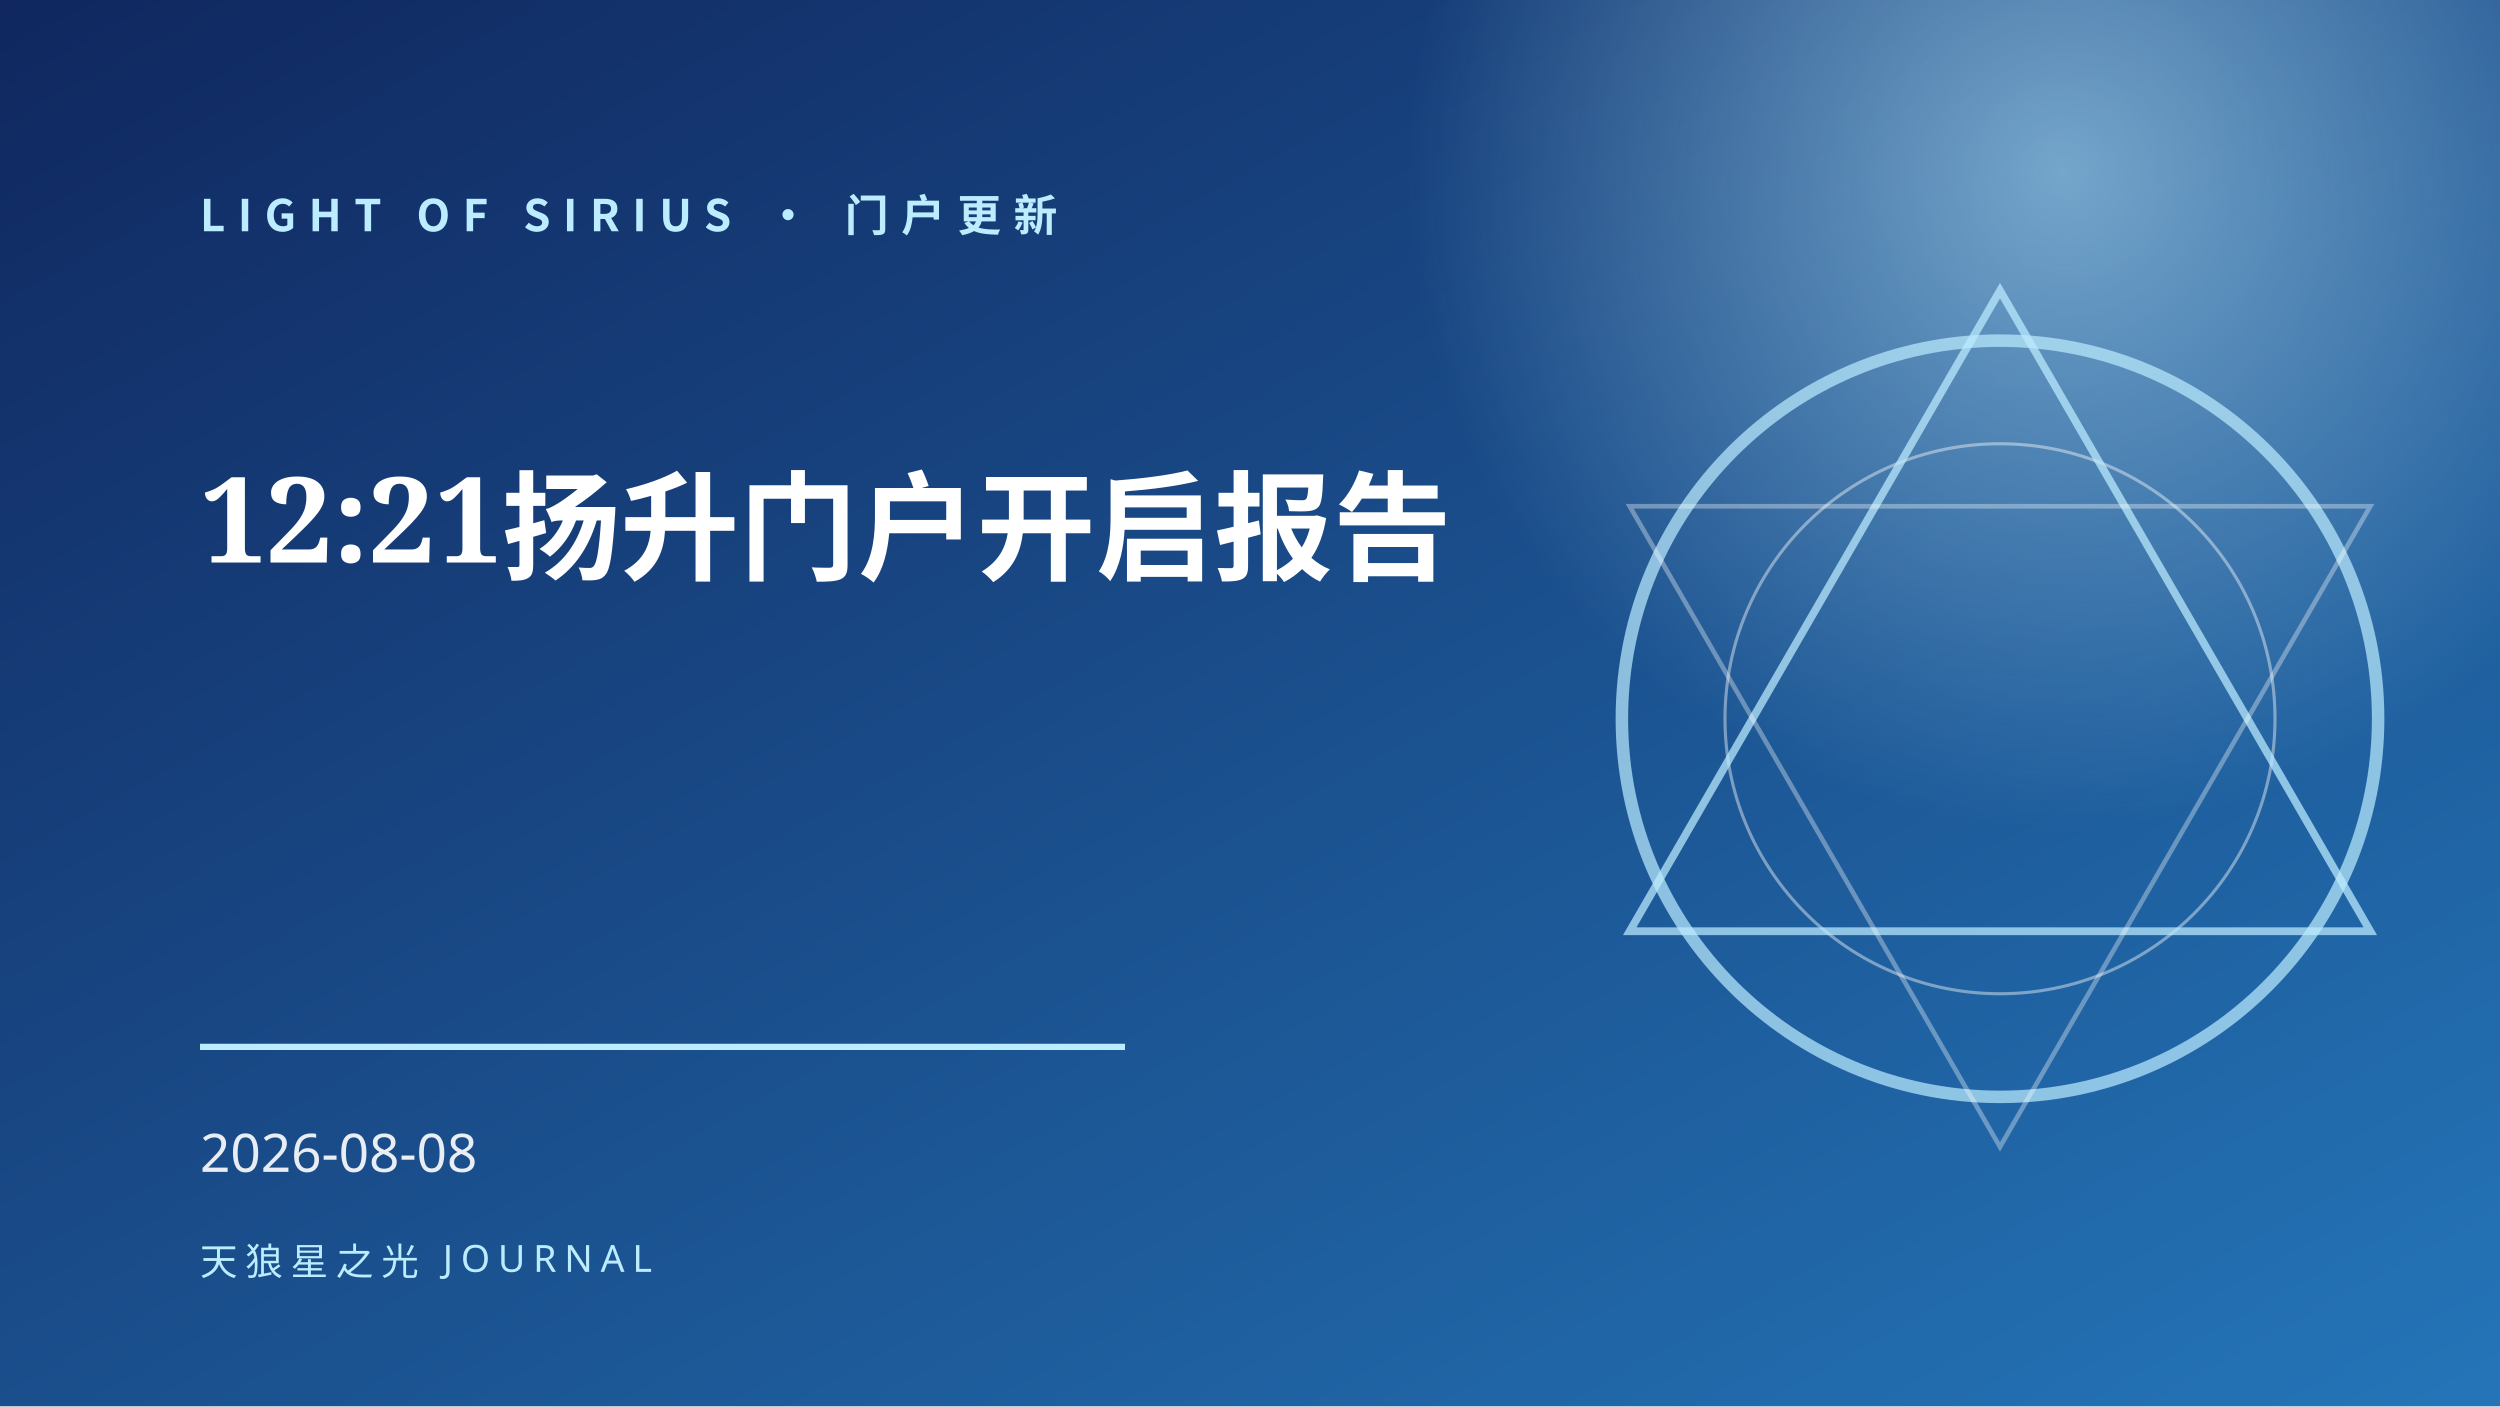
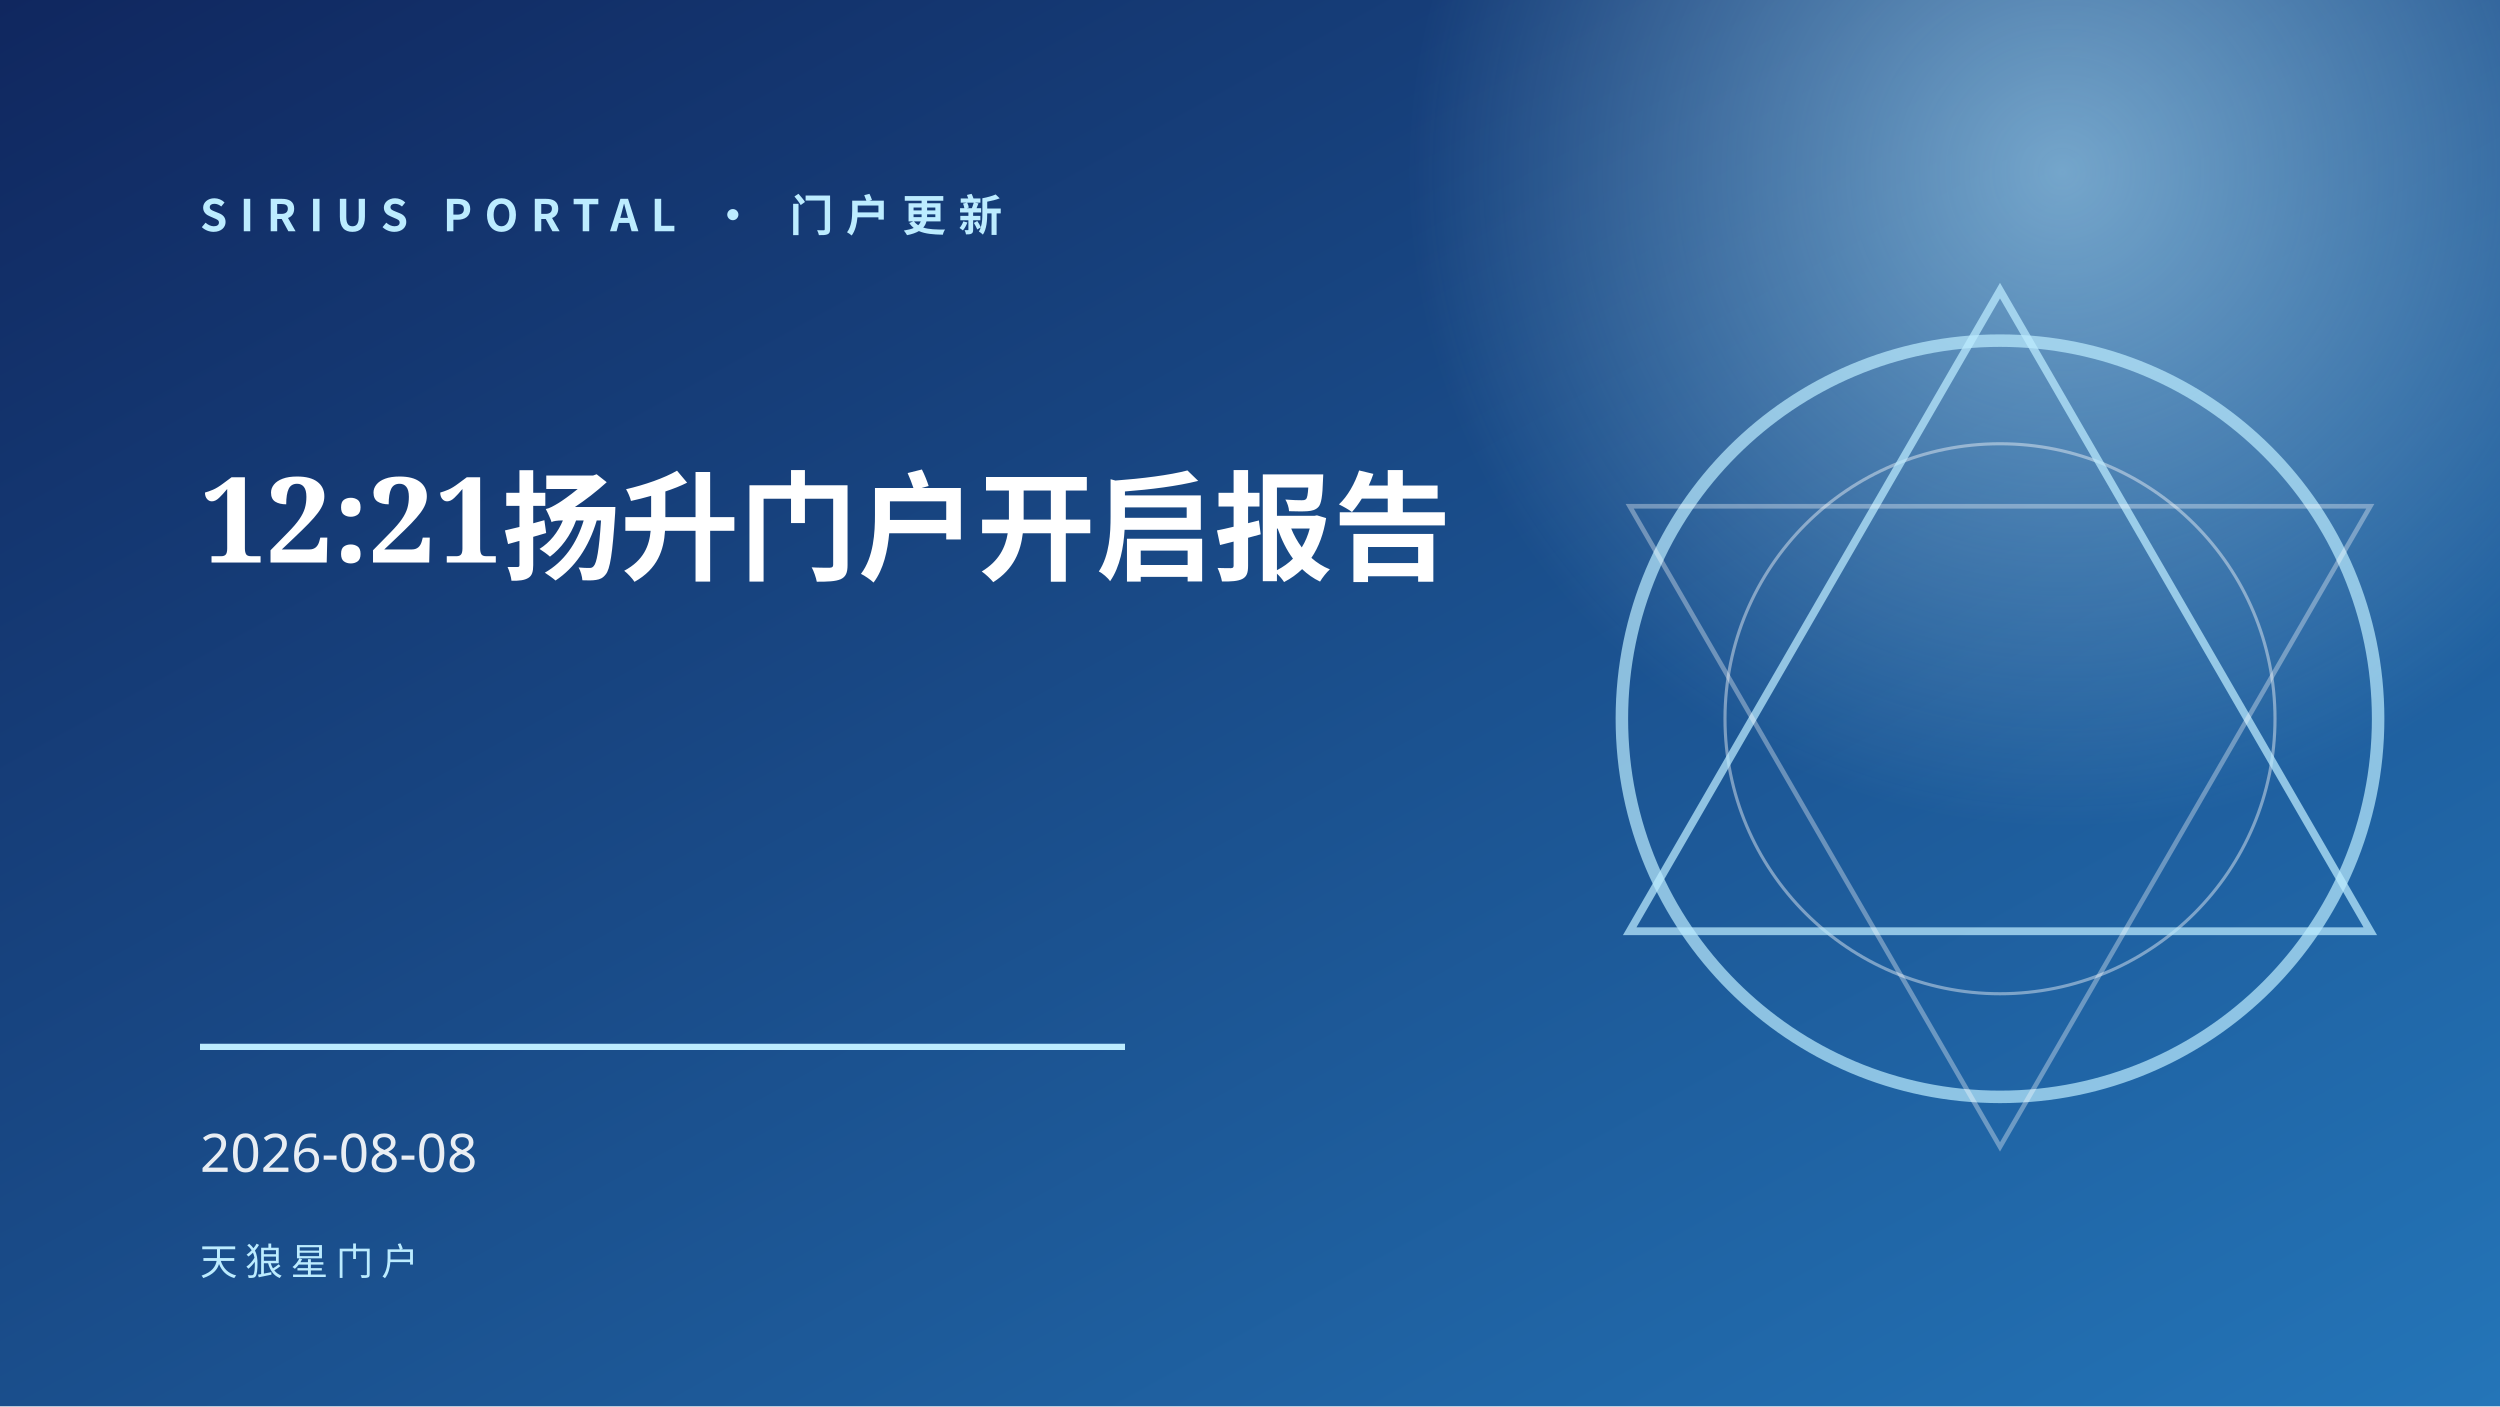
<svg xmlns="http://www.w3.org/2000/svg" width="1600" height="900" viewBox="0 0 1600 900" role="img" aria-label="12:21扬升门户开启报告">
  <defs>
    <linearGradient id="bg" x1="0" y1="0" x2="1" y2="1">
      <stop stop-color="#10275f" />
      <stop offset="1" stop-color="#2475b8" />
    </linearGradient>
    <radialGradient id="glow">
      <stop stop-color="#bcecff" stop-opacity=".56" />
      <stop offset="1" stop-color="#bcecff" stop-opacity="0" />
    </radialGradient>
  </defs>
  <rect width="1600" height="900" fill="url(#bg)" />
  <circle cx="1320" cy="110" r="420" fill="url(#glow)" />
  <circle cx="1280" cy="460" r="242" fill="none" stroke="#bcecff" stroke-width="8" opacity=".7" />
  <circle cx="1280" cy="460" r="176" fill="none" stroke="white" stroke-width="2" opacity=".42" />
  <path d="M1280 186 1517 596 1043 596Z" fill="none" stroke="#bcecff" stroke-width="5" opacity=".72" />
  <path d="M1043 324 1517 324 1280 734Z" fill="none" stroke="white" stroke-width="3" opacity=".34" />
-   <text x="128" y="148" fill="#bcecff" font-family="Microsoft YaHei, Noto Sans CJK SC, sans-serif" font-size="28" font-weight="700" letter-spacing="8">LIGHT OF SIRIUS · 门户更新</text>
+   <text x="128" y="148" fill="#bcecff" font-family="Microsoft YaHei, Noto Sans CJK SC, sans-serif" font-size="28" font-weight="700" letter-spacing="8">SIRIUS PORTAL · 门户更新</text>
  <text x="128" y="360" fill="white" font-family="STKaiti, KaiTi, Microsoft YaHei, serif" font-size="76" font-weight="700">
    <tspan x="128" dy="0">12:21扬升门户开启报告</tspan>
  </text>
  <line x1="128" y1="670" x2="720" y2="670" stroke="#bcecff" stroke-width="4" />
  <text x="128" y="750" fill="white" opacity=".9" font-family="Microsoft YaHei, sans-serif" font-size="34">2026-08-08</text>
-   <text x="128" y="816" fill="#bcecff" font-family="Microsoft YaHei, sans-serif" font-size="24" letter-spacing="5">天狼星之光 JOURNAL</text>
+   <text x="128" y="816" fill="#bcecff" font-family="Microsoft YaHei, sans-serif" font-size="24" letter-spacing="5">天狼星门户</text>
</svg>
